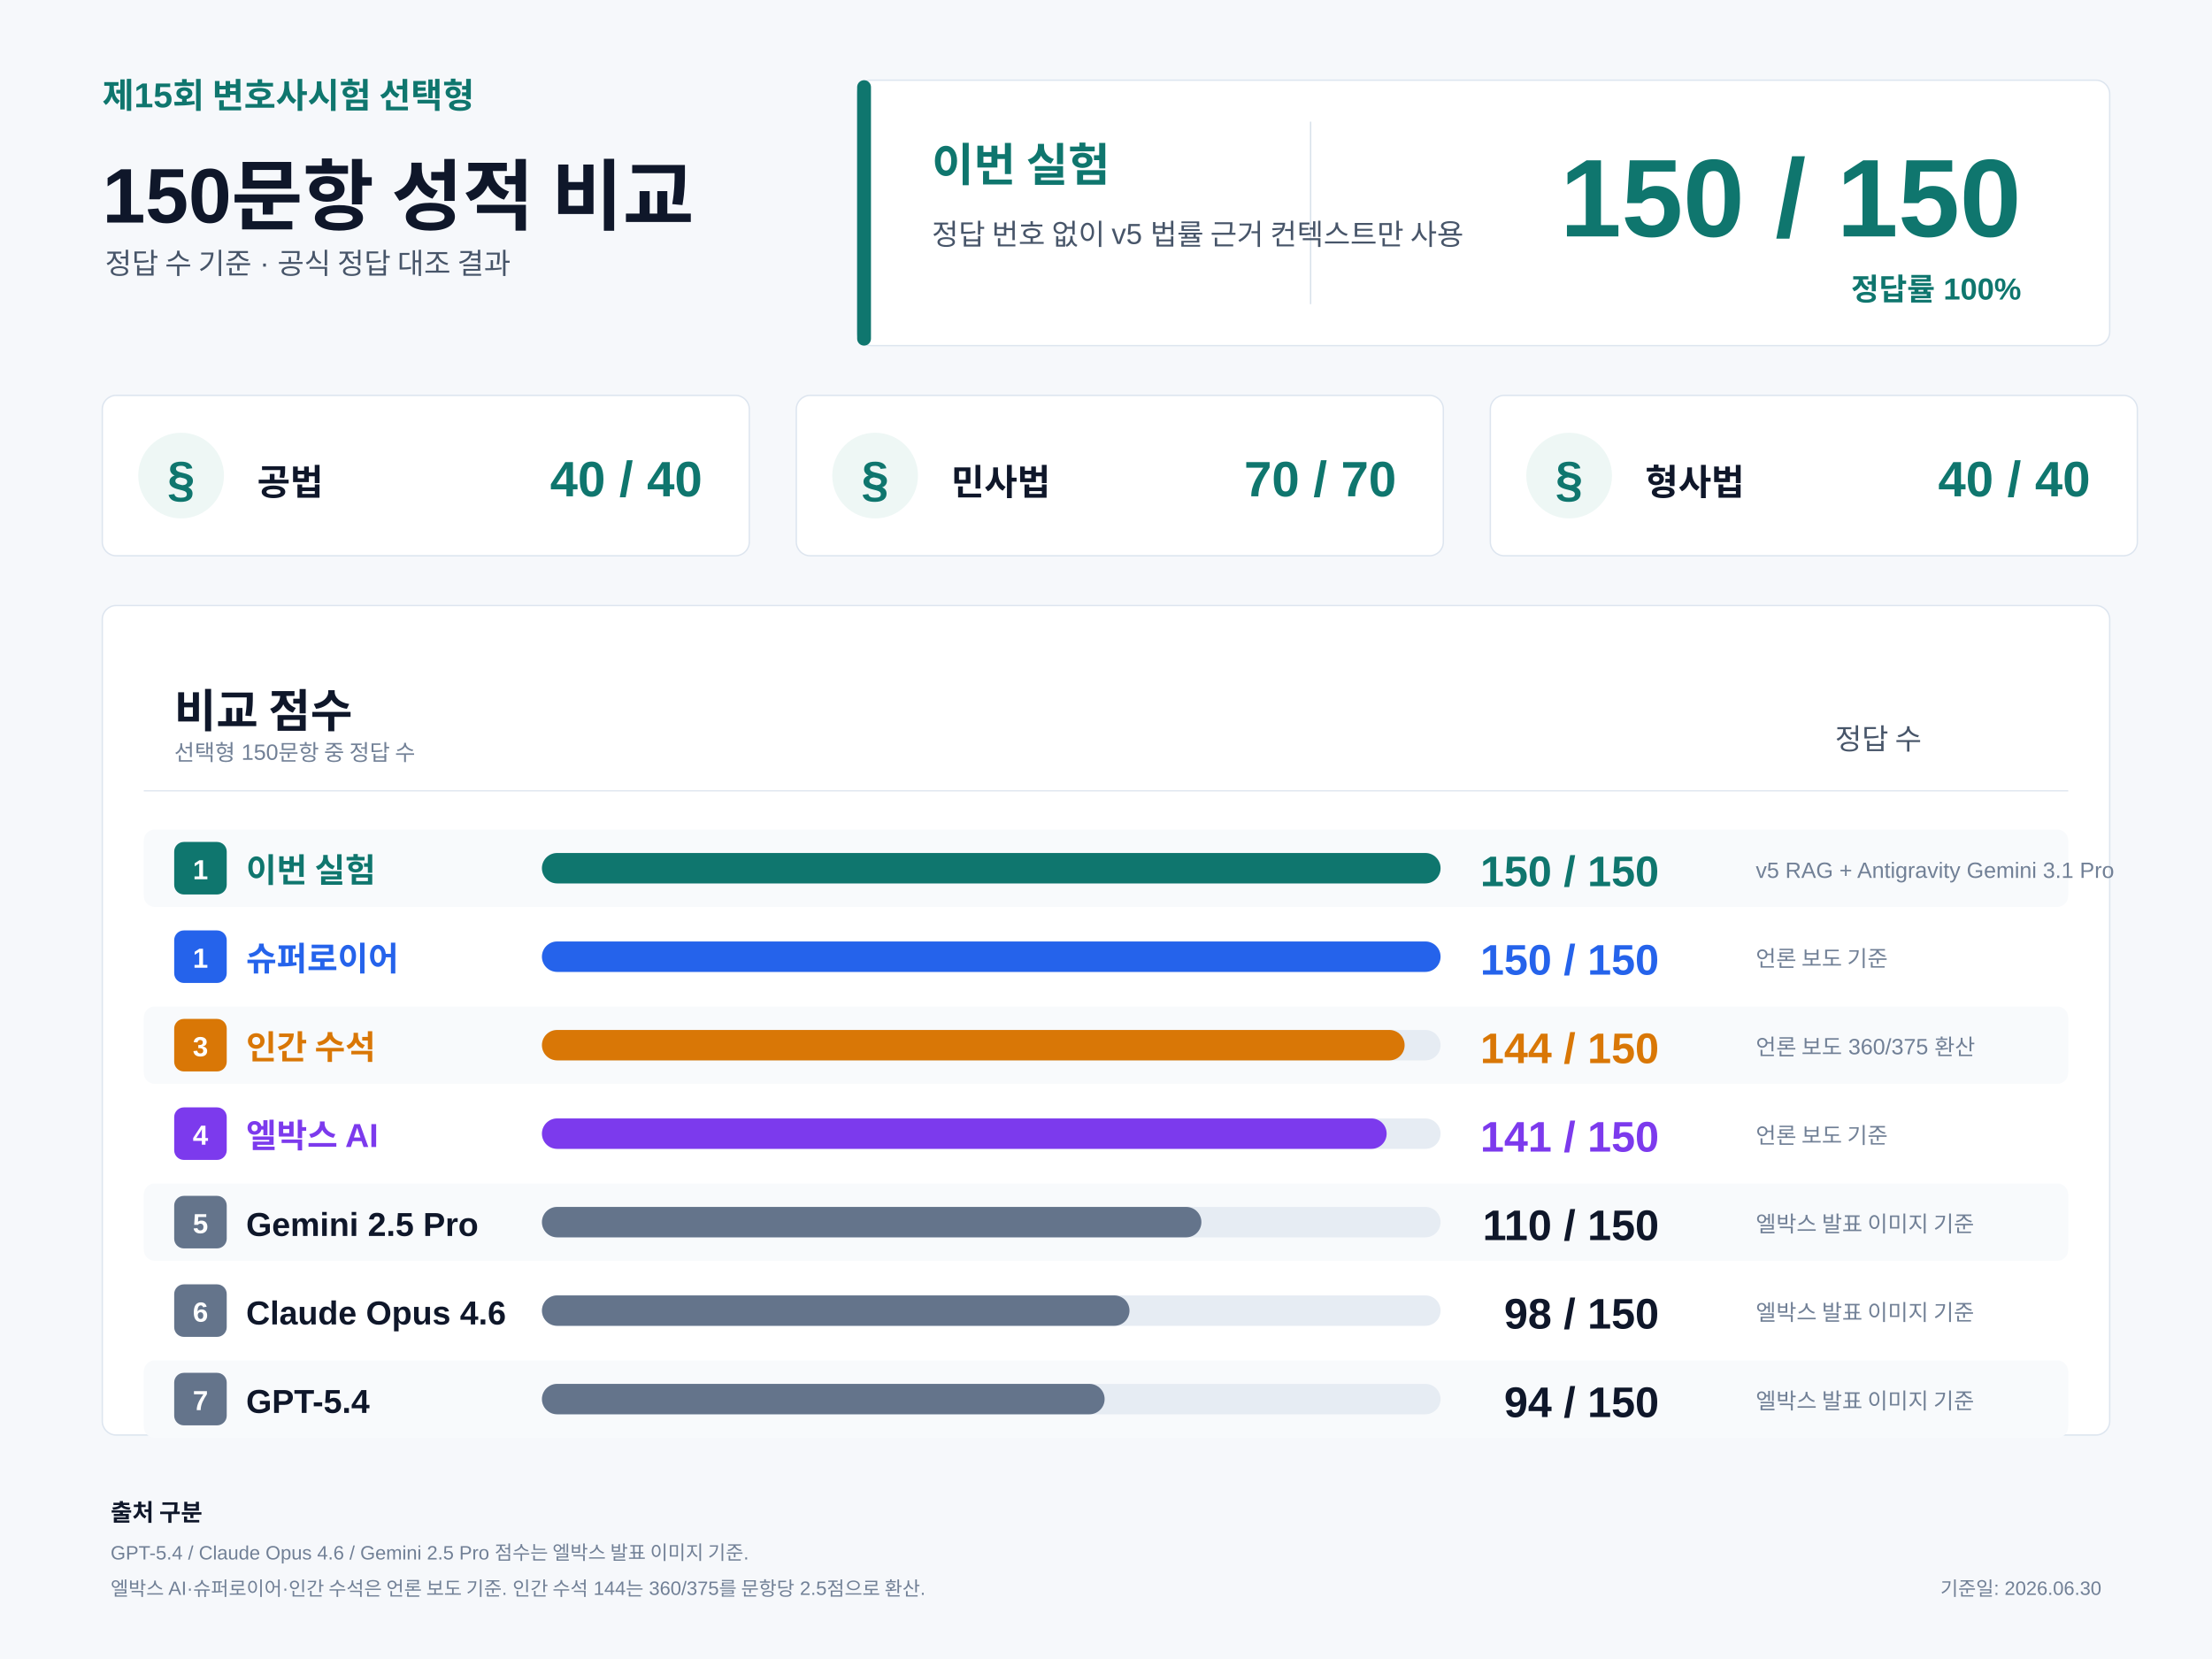
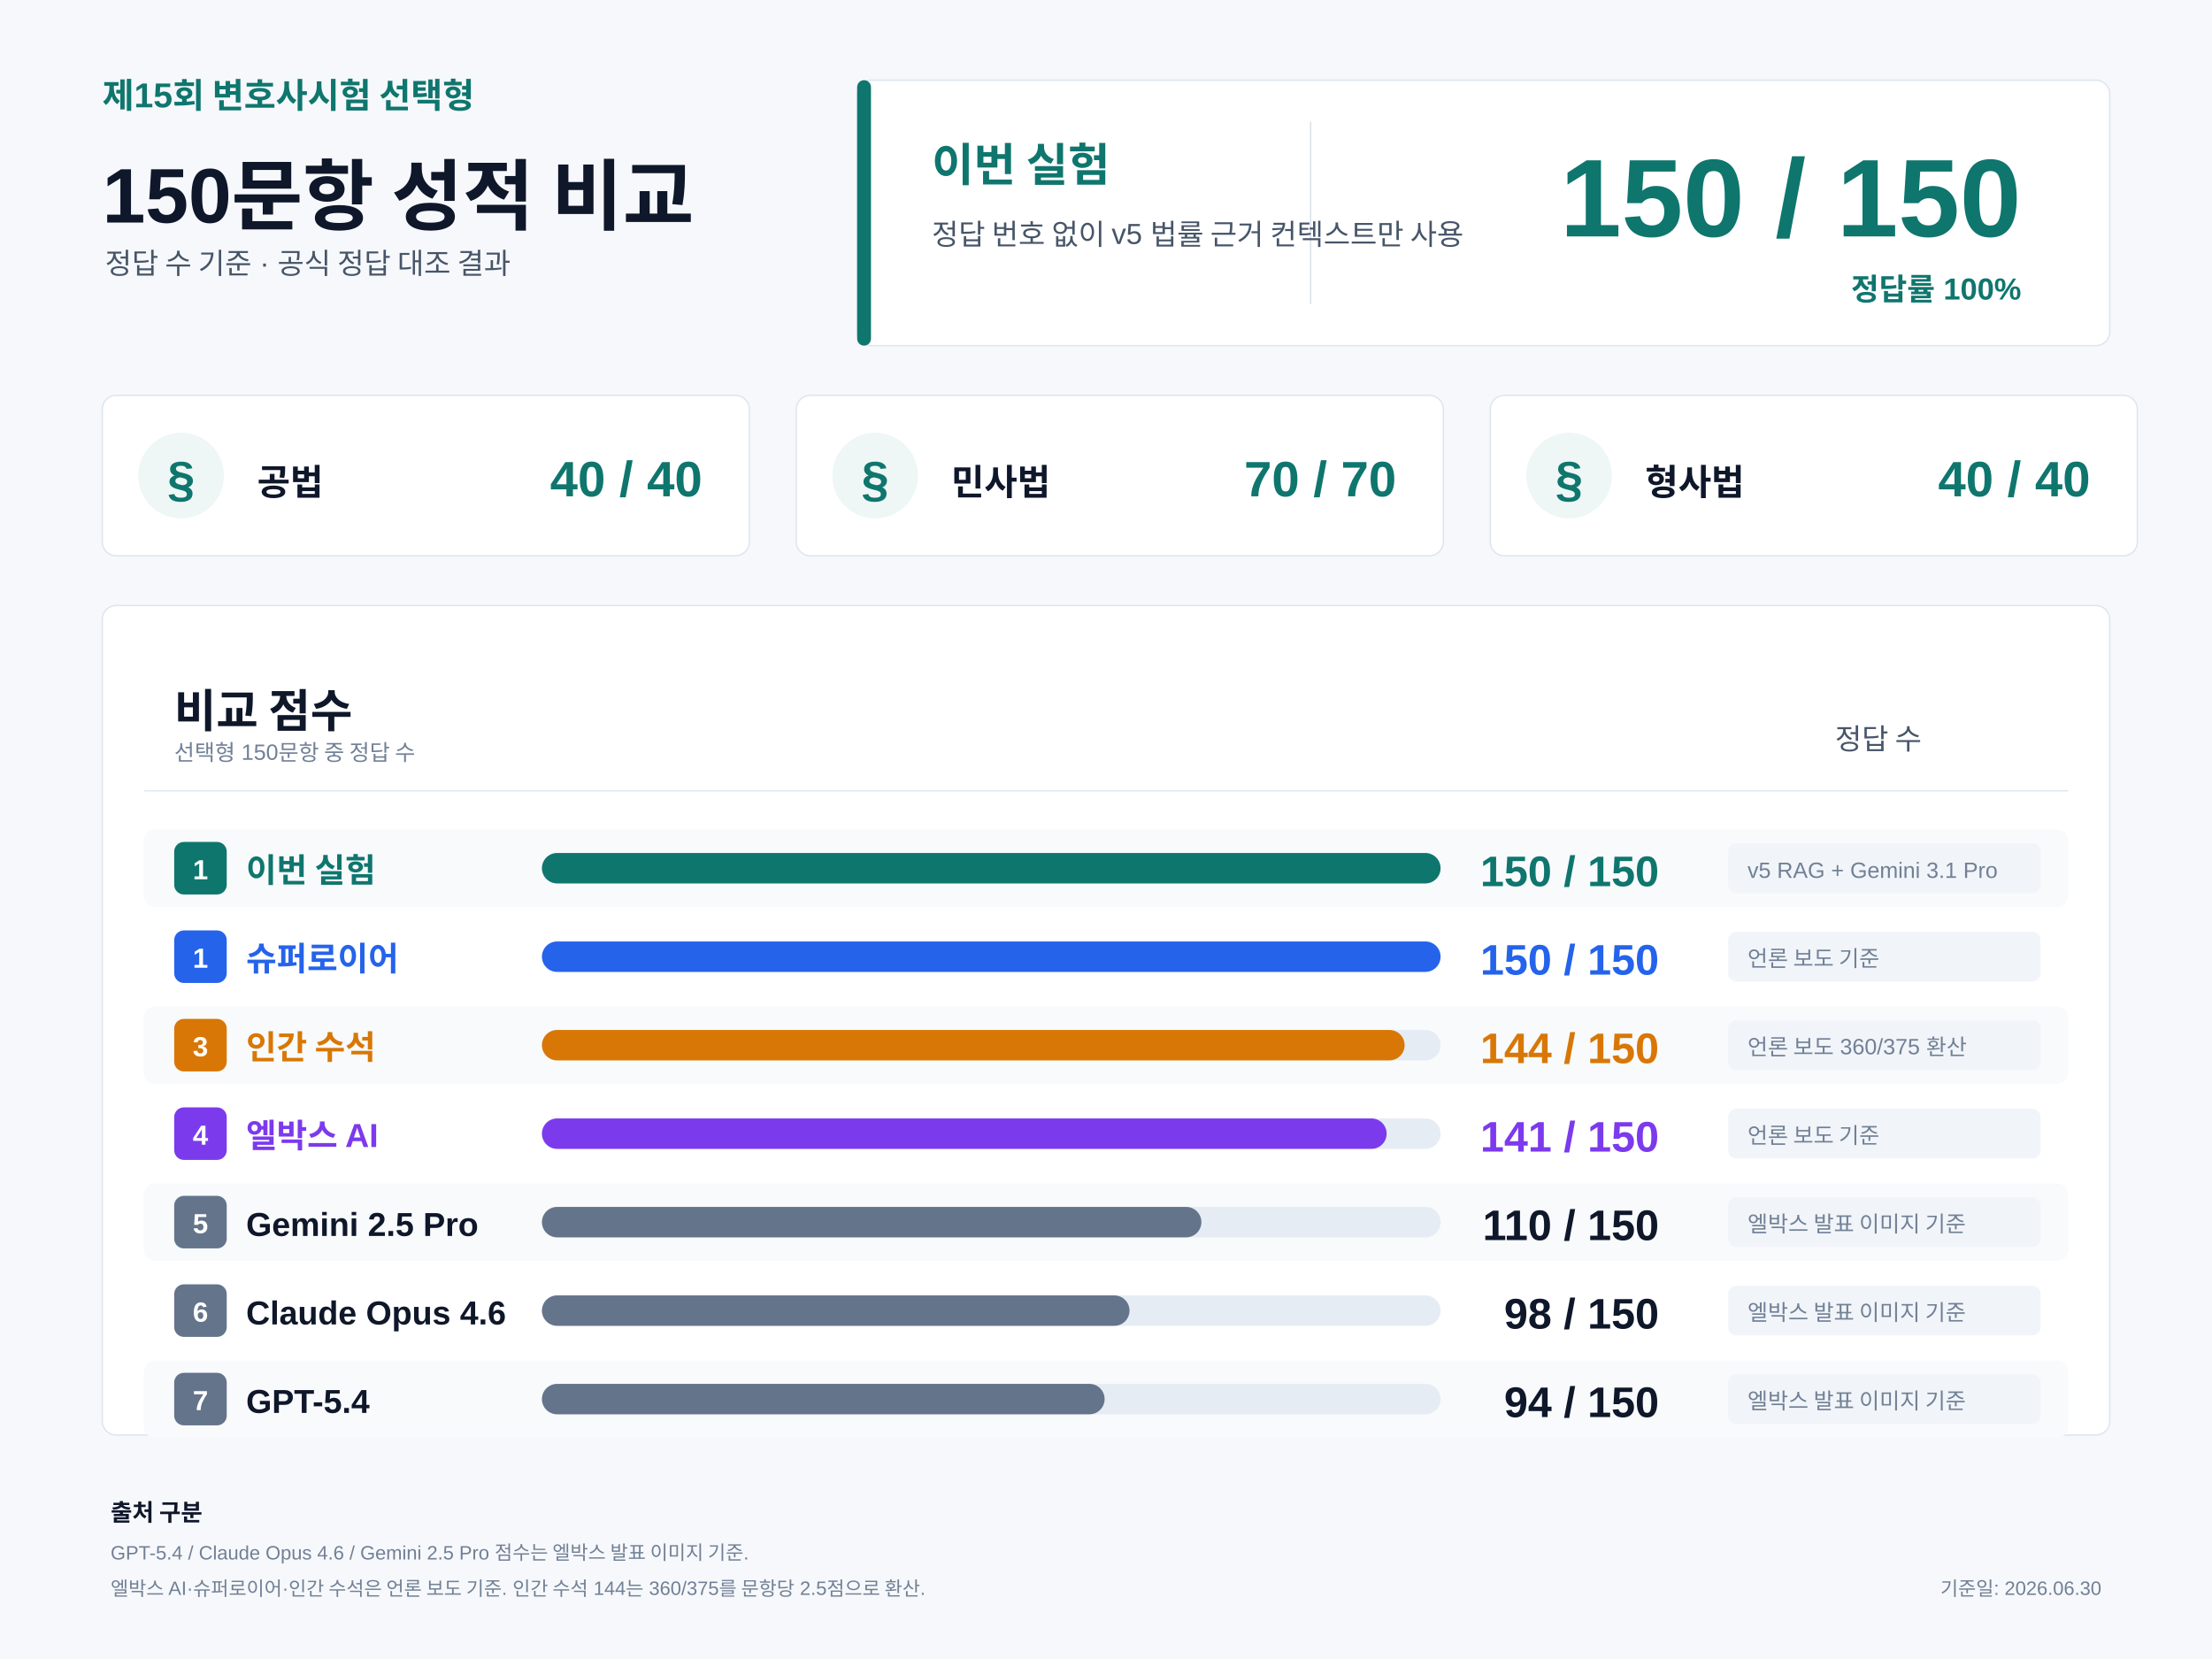
<svg xmlns="http://www.w3.org/2000/svg" width="1600" height="1200" viewBox="0 0 1600 1200">
  <rect width="1600" height="1200" fill="#F6F8FB" />
  <style>
    text { font-family: NanumSquare, NanumGothic, Arial, sans-serif; }
    .ink { fill: #0F172A; }
    .soft { fill: #475569; }
    .muted { fill: #718096; }
    .teal { fill: #0F766E; }
    .blue { fill: #2563EB; }
    .amber { fill: #D97706; }
    .purple { fill: #7C3AED; }
    .slate { fill: #64748B; }
    .card { fill: #FFFFFF; stroke: #DDE5EF; stroke-width: 1; }
    .track { fill: #E6ECF3; }
    .row { fill: #F8FAFC; }
  </style>
  <text x="74" y="78" class="teal" font-size="25" font-weight="700">제15회 변호사시험 선택형</text>
  <text x="74" y="161" class="ink" font-size="56" font-weight="800">150문항 성적 비교</text>
  <text x="76" y="198" class="soft" font-size="21">정답 수 기준 · 공식 정답 대조 결과</text>
  <rect x="620" y="58" width="906" height="192" rx="10" class="card" />
  <rect x="620" y="58" width="10" height="192" rx="5" fill="#0F766E" />
  <line x1="948" y1="88" x2="948" y2="220" stroke="#D8E1EA" stroke-width="1" />
  <text x="674" y="131" class="teal" font-size="33" font-weight="800">이번 실험</text>
  <text x="674" y="177" class="soft" font-size="21">정답 번호 없이 v5 법률 근거 컨텍스트만 사용</text>
  <text x="1462" y="171" class="teal" font-size="80" font-weight="800" text-anchor="end">150 / 150</text>
  <text x="1462" y="217" class="teal" font-size="22" font-weight="700" text-anchor="end">정답률 100%</text>
  <g>
    <rect x="74" y="286" width="468" height="116" rx="10" class="card" />
    <circle cx="131" cy="344" r="31" fill="#EEF7F5" />
    <text x="131" y="359" class="teal" font-size="36" font-weight="800" text-anchor="middle">§</text>
    <text x="186" y="358" class="ink" font-size="26" font-weight="700">공법</text>
    <text x="508" y="359" class="teal" font-size="36" font-weight="800" text-anchor="end">40 / 40</text>
  </g>
  <g>
    <rect x="576" y="286" width="468" height="116" rx="10" class="card" />
    <circle cx="633" cy="344" r="31" fill="#EEF7F5" />
    <text x="633" y="359" class="teal" font-size="36" font-weight="800" text-anchor="middle">§</text>
    <text x="688" y="358" class="ink" font-size="26" font-weight="700">민사법</text>
    <text x="1010" y="359" class="teal" font-size="36" font-weight="800" text-anchor="end">70 / 70</text>
  </g>
  <g>
    <rect x="1078" y="286" width="468" height="116" rx="10" class="card" />
    <circle cx="1135" cy="344" r="31" fill="#EEF7F5" />
    <text x="1135" y="359" class="teal" font-size="36" font-weight="800" text-anchor="middle">§</text>
    <text x="1190" y="358" class="ink" font-size="26" font-weight="700">형사법</text>
    <text x="1512" y="359" class="teal" font-size="36" font-weight="800" text-anchor="end">40 / 40</text>
  </g>
  <rect x="74" y="438" width="1452" height="600" rx="10" class="card" />
  <text x="126" y="526" class="ink" font-size="33" font-weight="800">비교 점수</text>
  <text x="126" y="550" class="muted" font-size="16">선택형 150문항 중 정답 수</text>
  <text x="1390" y="542" class="soft" font-size="21" text-anchor="end">정답 수</text>
  <line x1="104" y1="572" x2="1496" y2="572" stroke="#E1E8F0" />
  <g font-size="16">
    <rect x="104" y="600" width="1392" height="56" rx="8" class="row" />
    <rect x="126" y="609" width="38" height="38" rx="7" fill="#0F766E" />
    <text x="145" y="636" fill="#fff" font-size="20" font-weight="800" text-anchor="middle">1</text>
    <text x="178" y="638" class="teal" font-size="24" font-weight="700">이번 실험</text>
    <rect x="392" y="617" width="650" height="22" rx="11" class="track" />
    <rect x="392" y="617" width="650" height="22" rx="11" fill="#0F766E" />
    <text x="1200" y="641" class="teal" font-size="31" font-weight="800" text-anchor="end">150 / 150</text>
-     <text x="1270" y="635" class="muted" font-size="16">v5 RAG + Antigravity Gemini 3.1 Pro</text>
+     <rect x="1250" y="610" width="226" height="36" rx="6" fill="#F1F5F9" />
+     <text x="1264" y="635" class="muted" font-size="16">v5 RAG + Gemini 3.1 Pro</text>
    <rect x="126" y="673" width="38" height="38" rx="7" fill="#2563EB" />
    <text x="145" y="700" fill="#fff" font-size="20" font-weight="800" text-anchor="middle">1</text>
    <text x="178" y="702" class="blue" font-size="24" font-weight="700">슈퍼로이어</text>
    <rect x="392" y="681" width="650" height="22" rx="11" class="track" />
    <rect x="392" y="681" width="650" height="22" rx="11" fill="#2563EB" />
    <text x="1200" y="705" class="blue" font-size="31" font-weight="800" text-anchor="end">150 / 150</text>
-     <text x="1270" y="699" class="muted" font-size="16">언론 보도 기준</text>
+     <rect x="1250" y="674" width="226" height="36" rx="6" fill="#F1F5F9" />
+     <text x="1264" y="699" class="muted" font-size="16">언론 보도 기준</text>
    <rect x="104" y="728" width="1392" height="56" rx="8" class="row" />
    <rect x="126" y="737" width="38" height="38" rx="7" fill="#D97706" />
    <text x="145" y="764" fill="#fff" font-size="20" font-weight="800" text-anchor="middle">3</text>
    <text x="178" y="766" class="amber" font-size="24" font-weight="700">인간 수석</text>
    <rect x="392" y="745" width="650" height="22" rx="11" class="track" />
    <rect x="392" y="745" width="624" height="22" rx="11" fill="#D97706" />
    <text x="1200" y="769" class="amber" font-size="31" font-weight="800" text-anchor="end">144 / 150</text>
-     <text x="1270" y="763" class="muted" font-size="16">언론 보도 360/375 환산</text>
+     <rect x="1250" y="738" width="226" height="36" rx="6" fill="#F1F5F9" />
+     <text x="1264" y="763" class="muted" font-size="16">언론 보도 360/375 환산</text>
    <rect x="126" y="801" width="38" height="38" rx="7" fill="#7C3AED" />
    <text x="145" y="828" fill="#fff" font-size="20" font-weight="800" text-anchor="middle">4</text>
    <text x="178" y="830" class="purple" font-size="24" font-weight="700">엘박스 AI</text>
    <rect x="392" y="809" width="650" height="22" rx="11" class="track" />
    <rect x="392" y="809" width="611" height="22" rx="11" fill="#7C3AED" />
    <text x="1200" y="833" class="purple" font-size="31" font-weight="800" text-anchor="end">141 / 150</text>
-     <text x="1270" y="827" class="muted" font-size="16">언론 보도 기준</text>
+     <rect x="1250" y="802" width="226" height="36" rx="6" fill="#F1F5F9" />
+     <text x="1264" y="827" class="muted" font-size="16">언론 보도 기준</text>
    <rect x="104" y="856" width="1392" height="56" rx="8" class="row" />
    <rect x="126" y="865" width="38" height="38" rx="7" fill="#64748B" />
    <text x="145" y="892" fill="#fff" font-size="20" font-weight="800" text-anchor="middle">5</text>
    <text x="178" y="894" class="ink" font-size="24" font-weight="700">Gemini 2.5 Pro</text>
    <rect x="392" y="873" width="650" height="22" rx="11" class="track" />
    <rect x="392" y="873" width="477" height="22" rx="11" fill="#64748B" />
    <text x="1200" y="897" class="ink" font-size="31" font-weight="800" text-anchor="end">110 / 150</text>
-     <text x="1270" y="891" class="muted" font-size="16">엘박스 발표 이미지 기준</text>
+     <rect x="1250" y="866" width="226" height="36" rx="6" fill="#F1F5F9" />
+     <text x="1264" y="891" class="muted" font-size="16">엘박스 발표 이미지 기준</text>
    <rect x="126" y="929" width="38" height="38" rx="7" fill="#64748B" />
    <text x="145" y="956" fill="#fff" font-size="20" font-weight="800" text-anchor="middle">6</text>
    <text x="178" y="958" class="ink" font-size="24" font-weight="700">Claude Opus 4.6</text>
    <rect x="392" y="937" width="650" height="22" rx="11" class="track" />
    <rect x="392" y="937" width="425" height="22" rx="11" fill="#64748B" />
    <text x="1200" y="961" class="ink" font-size="31" font-weight="800" text-anchor="end">98 / 150</text>
-     <text x="1270" y="955" class="muted" font-size="16">엘박스 발표 이미지 기준</text>
+     <rect x="1250" y="930" width="226" height="36" rx="6" fill="#F1F5F9" />
+     <text x="1264" y="955" class="muted" font-size="16">엘박스 발표 이미지 기준</text>
    <rect x="104" y="984" width="1392" height="56" rx="8" class="row" />
    <rect x="126" y="993" width="38" height="38" rx="7" fill="#64748B" />
    <text x="145" y="1020" fill="#fff" font-size="20" font-weight="800" text-anchor="middle">7</text>
    <text x="178" y="1022" class="ink" font-size="24" font-weight="700">GPT-5.4</text>
    <rect x="392" y="1001" width="650" height="22" rx="11" class="track" />
    <rect x="392" y="1001" width="407" height="22" rx="11" fill="#64748B" />
    <text x="1200" y="1025" class="ink" font-size="31" font-weight="800" text-anchor="end">94 / 150</text>
-     <text x="1270" y="1019" class="muted" font-size="16">엘박스 발표 이미지 기준</text>
+     <rect x="1250" y="994" width="226" height="36" rx="6" fill="#F1F5F9" />
+     <text x="1264" y="1019" class="muted" font-size="16">엘박스 발표 이미지 기준</text>
  </g>
  <text x="80" y="1100" class="ink" font-size="17" font-weight="700">출처 구분</text>
  <text x="80" y="1128" class="muted" font-size="14">GPT-5.4 / Claude Opus 4.6 / Gemini 2.5 Pro 점수는 엘박스 발표 이미지 기준.</text>
  <text x="80" y="1154" class="muted" font-size="14">엘박스 AI·슈퍼로이어·인간 수석은 언론 보도 기준. 인간 수석 144는 360/375를 문항당 2.5점으로 환산.</text>
  <text x="1520" y="1154" class="muted" font-size="14" text-anchor="end">기준일: 2026.06.30</text>
</svg>
